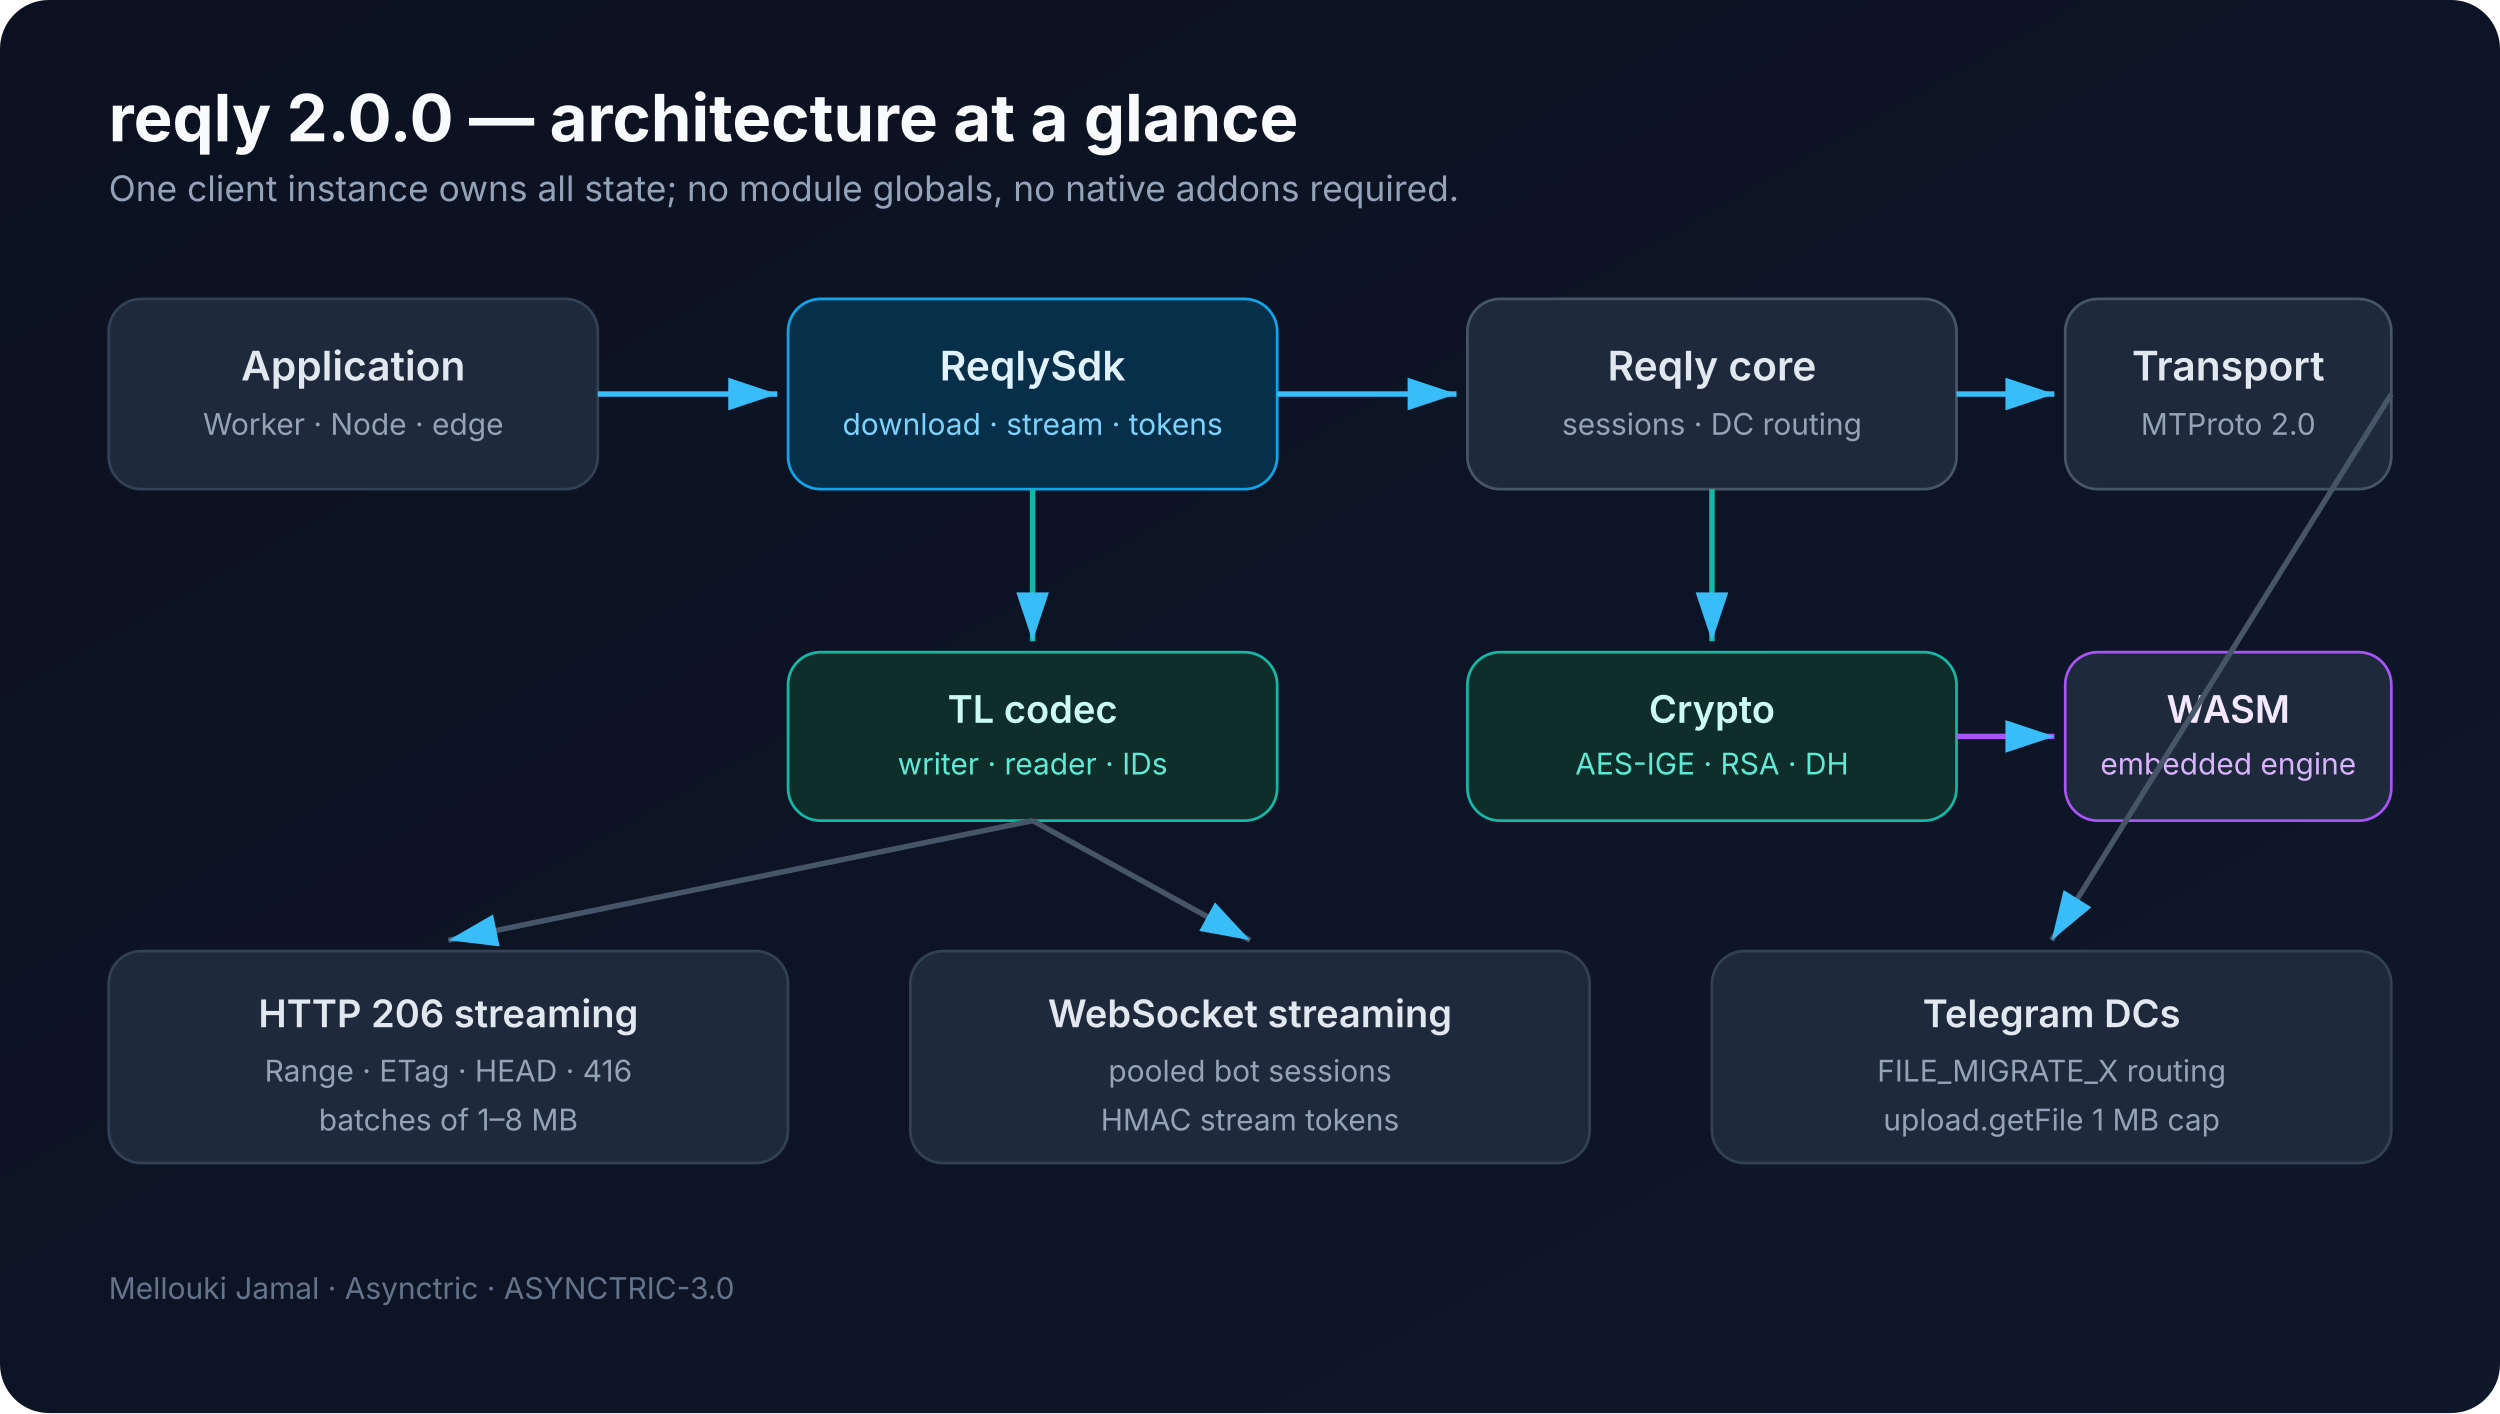
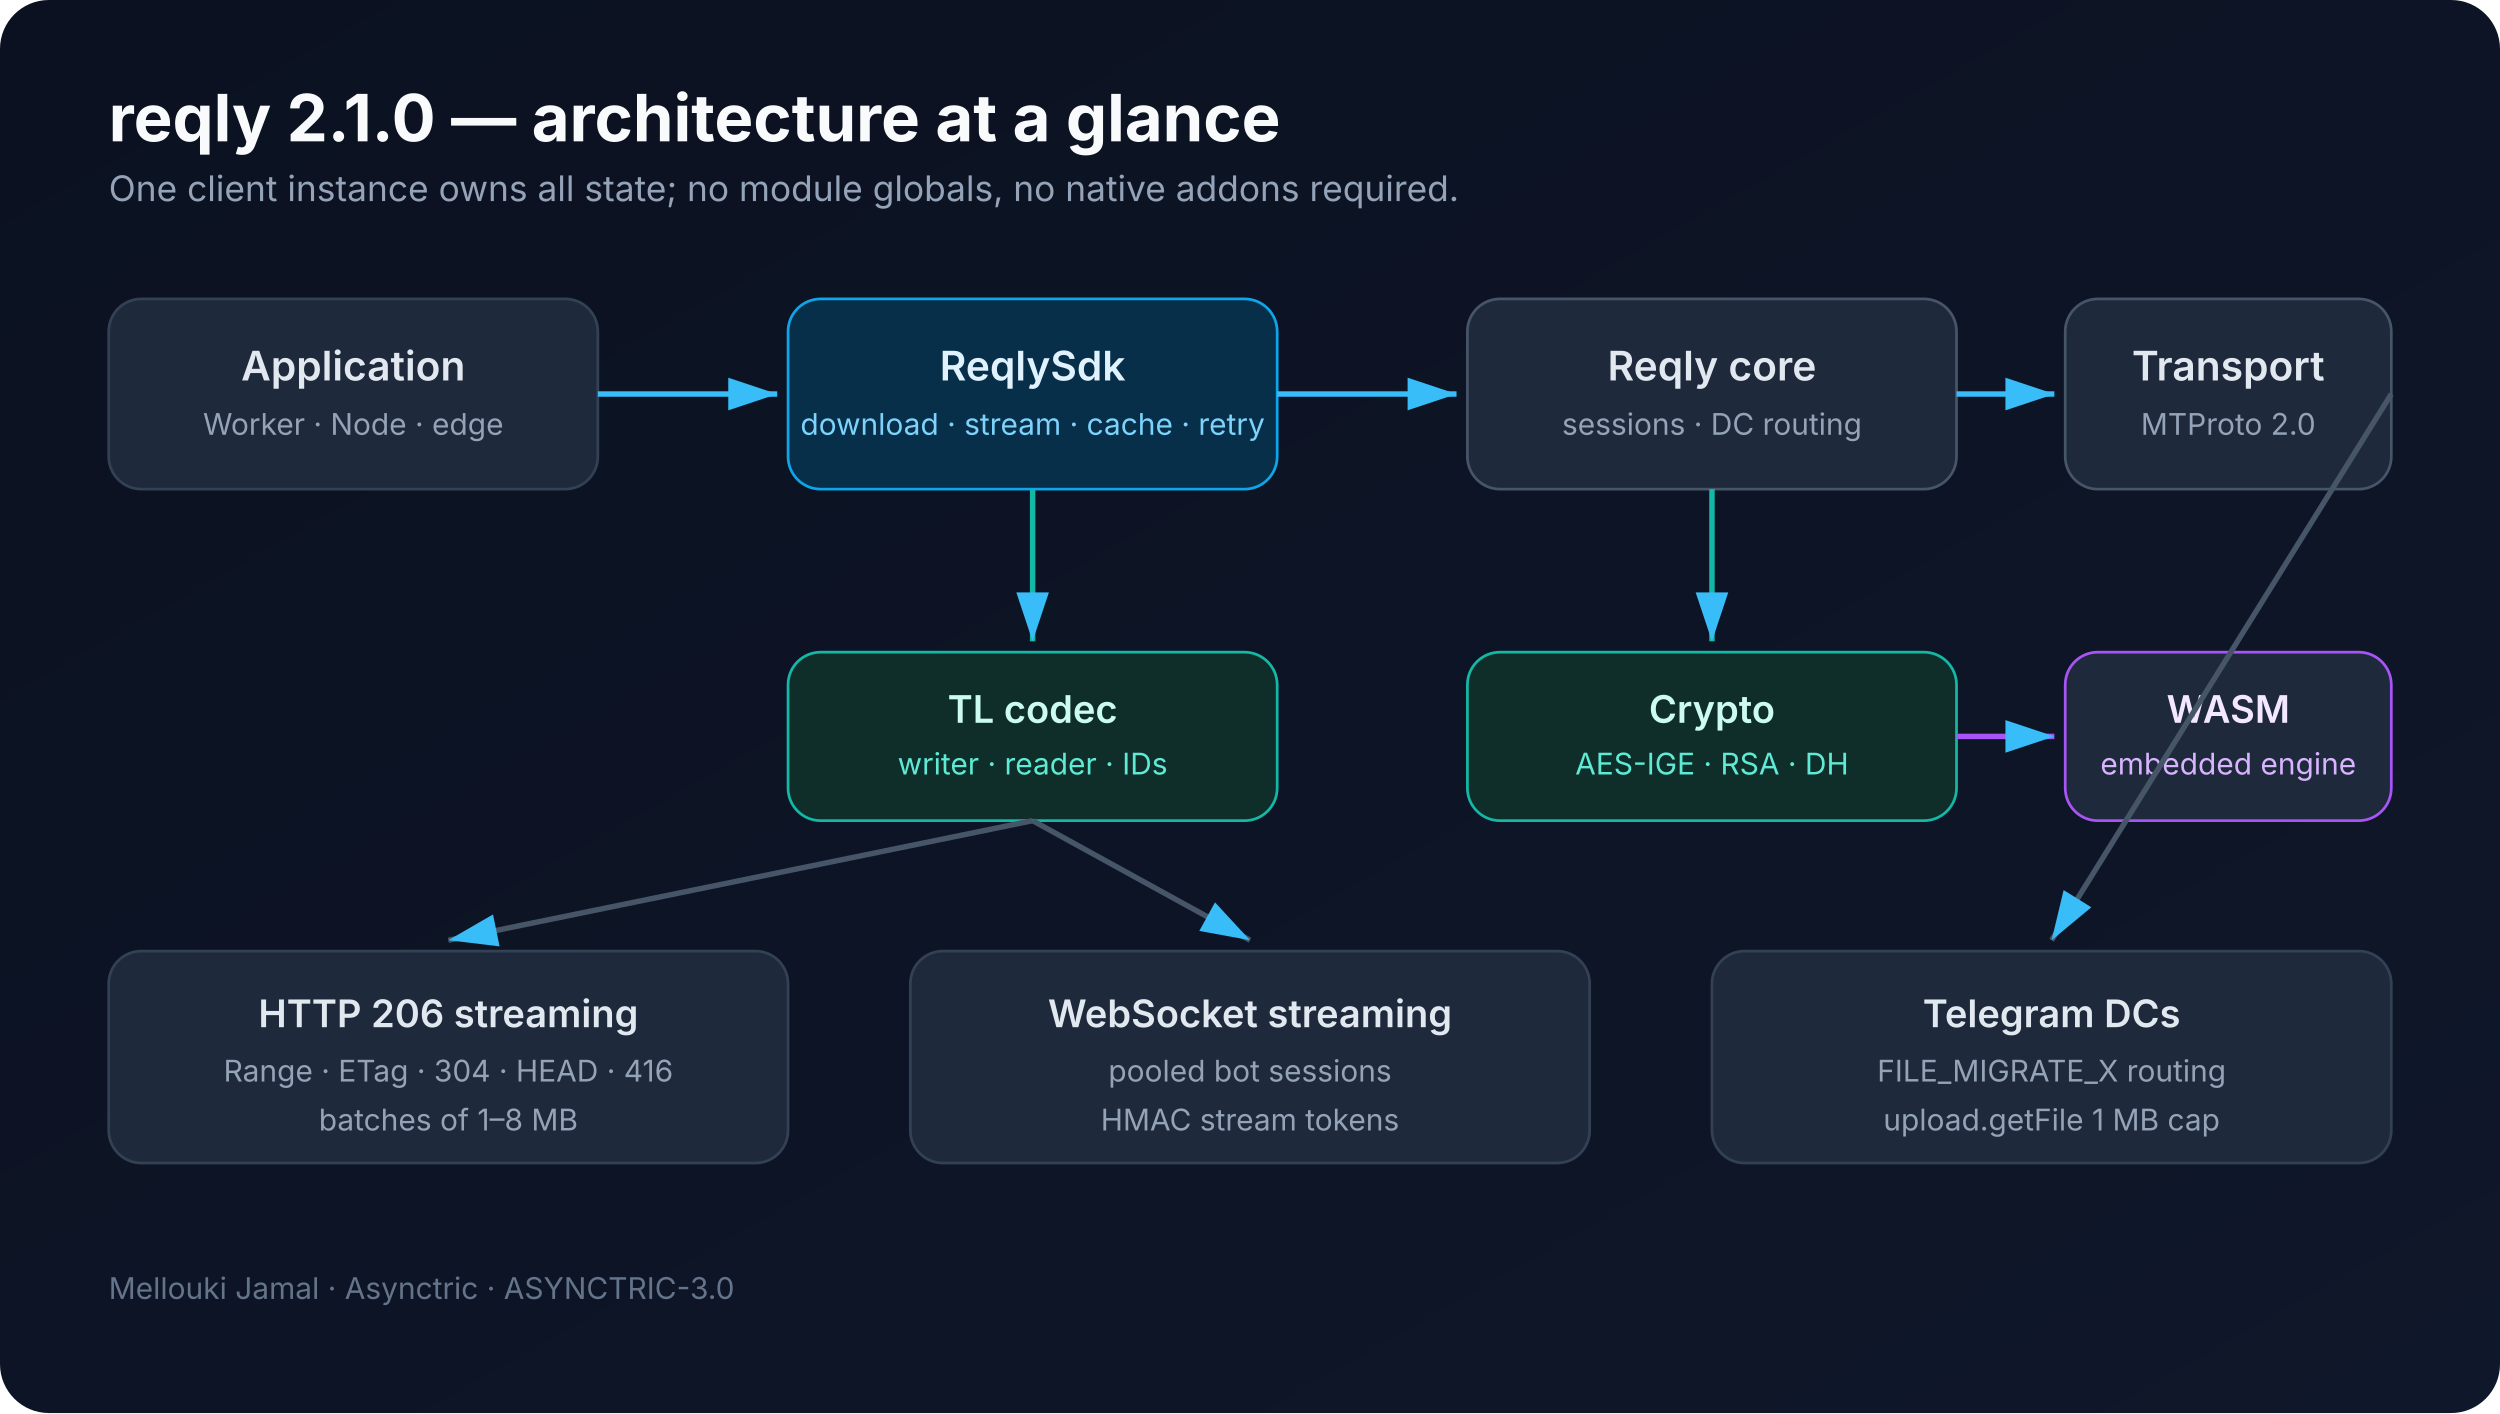
<svg xmlns="http://www.w3.org/2000/svg" viewBox="0 0 920 520" width="920" height="520" role="img" aria-labelledby="title desc">
  <defs>
    <linearGradient id="bg2" x1="0" y1="0" x2="1" y2="1">
      <stop offset="0" stop-color="#0b1120" />
      <stop offset="1" stop-color="#0f172a" />
    </linearGradient>
    <marker id="arrow" markerWidth="10" markerHeight="10" refX="9" refY="3" orient="auto" markerUnits="strokeWidth">
      <path d="M0,0 L0,6 L9,3 z" fill="#38bdf8" />
    </marker>
  </defs>
  <rect width="920" height="520" rx="18" fill="url(#bg2)" />
-   <text x="40" y="52" fill="#f8fafc" font-family="Inter, system-ui, sans-serif" font-size="24" font-weight="700">reqly 2.0.0 — architecture at a glance</text>
+   <text x="40" y="52" fill="#f8fafc" font-family="Inter, system-ui, sans-serif" font-size="24" font-weight="700">reqly 2.1.0 — architecture at a glance</text>
  <text x="40" y="74" fill="#94a3b8" font-family="Inter, system-ui, sans-serif" font-size="13">One client instance owns all state; no module globals, no native addons required.</text>
  <g font-family="Inter, system-ui, sans-serif">
    <rect x="40" y="110" width="180" height="70" rx="12" fill="#1e293b" stroke="#334155" />
    <text x="130" y="140" fill="#e2e8f0" font-size="15" font-weight="600" text-anchor="middle">Application</text>
    <text x="130" y="160" fill="#94a3b8" font-size="11" text-anchor="middle">Worker · Node · edge</text>
    <rect x="290" y="110" width="180" height="70" rx="12" fill="#082f49" stroke="#0ea5e9" />
    <text x="380" y="140" fill="#e0f2fe" font-size="15" font-weight="600" text-anchor="middle">ReqlySdk</text>
-     <text x="380" y="160" fill="#7dd3fc" font-size="11" text-anchor="middle">download · stream · tokens</text>
+     <text x="380" y="160" fill="#7dd3fc" font-size="11" text-anchor="middle">download · stream · cache · retry</text>
    <rect x="540" y="110" width="180" height="70" rx="12" fill="#1e293b" stroke="#475569" />
    <text x="630" y="140" fill="#e2e8f0" font-size="15" font-weight="600" text-anchor="middle">Reqly core</text>
    <text x="630" y="160" fill="#94a3b8" font-size="11" text-anchor="middle">sessions · DC routing</text>
    <rect x="760" y="110" width="120" height="70" rx="12" fill="#1e293b" stroke="#475569" />
    <text x="820" y="140" fill="#e2e8f0" font-size="15" font-weight="600" text-anchor="middle">Transport</text>
    <text x="820" y="160" fill="#94a3b8" font-size="11" text-anchor="middle">MTProto 2.0</text>
    <line x1="220" y1="145" x2="286" y2="145" stroke="#38bdf8" stroke-width="2" marker-end="url(#arrow)" />
    <line x1="470" y1="145" x2="536" y2="145" stroke="#38bdf8" stroke-width="2" marker-end="url(#arrow)" />
    <line x1="720" y1="145" x2="756" y2="145" stroke="#38bdf8" stroke-width="2" marker-end="url(#arrow)" />
  </g>
  <g font-family="Inter, system-ui, sans-serif">
    <rect x="290" y="240" width="180" height="62" rx="12" fill="#0f2e2a" stroke="#14b8a6" />
    <text x="380" y="266" fill="#ccfbf1" font-size="14" font-weight="600" text-anchor="middle">TL codec</text>
    <text x="380" y="285" fill="#5eead4" font-size="11" text-anchor="middle">writer · reader · IDs</text>
    <rect x="540" y="240" width="180" height="62" rx="12" fill="#0f2e2a" stroke="#14b8a6" />
    <text x="630" y="266" fill="#ccfbf1" font-size="14" font-weight="600" text-anchor="middle">Crypto</text>
    <text x="630" y="285" fill="#5eead4" font-size="11" text-anchor="middle">AES-IGE · RSA · DH</text>
    <rect x="760" y="240" width="120" height="62" rx="12" fill="#1e293b" stroke="#a855f7" />
    <text x="820" y="266" fill="#f3e8ff" font-size="14" font-weight="600" text-anchor="middle">WASM</text>
    <text x="820" y="285" fill="#d8b4fe" font-size="11" text-anchor="middle">embedded engine</text>
    <line x1="380" y1="180" x2="380" y2="236" stroke="#14b8a6" stroke-width="2" marker-end="url(#arrow)" />
    <line x1="630" y1="180" x2="630" y2="236" stroke="#14b8a6" stroke-width="2" marker-end="url(#arrow)" />
    <line x1="720" y1="271" x2="756" y2="271" stroke="#a855f7" stroke-width="2" marker-end="url(#arrow)" />
  </g>
  <g font-family="Inter, system-ui, sans-serif">
    <rect x="40" y="350" width="250" height="78" rx="12" fill="#1e293b" stroke="#334155" />
    <text x="165" y="378" fill="#e2e8f0" font-size="14" font-weight="600" text-anchor="middle">HTTP 206 streaming</text>
-     <text x="165" y="398" fill="#94a3b8" font-size="11" text-anchor="middle">Range · ETag · HEAD · 416</text>
+     <text x="165" y="398" fill="#94a3b8" font-size="11" text-anchor="middle">Range · ETag · 304 · HEAD · 416</text>
    <text x="165" y="416" fill="#94a3b8" font-size="11" text-anchor="middle">batches of 1–8 MB</text>
    <rect x="335" y="350" width="250" height="78" rx="12" fill="#1e293b" stroke="#334155" />
    <text x="460" y="378" fill="#e2e8f0" font-size="14" font-weight="600" text-anchor="middle">WebSocket streaming</text>
    <text x="460" y="398" fill="#94a3b8" font-size="11" text-anchor="middle">pooled bot sessions</text>
    <text x="460" y="416" fill="#94a3b8" font-size="11" text-anchor="middle">HMAC stream tokens</text>
    <rect x="630" y="350" width="250" height="78" rx="12" fill="#1e293b" stroke="#334155" />
    <text x="755" y="378" fill="#e2e8f0" font-size="14" font-weight="600" text-anchor="middle">Telegram DCs</text>
    <text x="755" y="398" fill="#94a3b8" font-size="11" text-anchor="middle">FILE_MIGRATE_X routing</text>
    <text x="755" y="416" fill="#94a3b8" font-size="11" text-anchor="middle">upload.getFile 1 MB cap</text>
    <line x1="380" y1="302" x2="165" y2="346" stroke="#475569" stroke-width="2" marker-end="url(#arrow)" />
    <line x1="380" y1="302" x2="460" y2="346" stroke="#475569" stroke-width="2" marker-end="url(#arrow)" />
    <line x1="880" y1="145" x2="755" y2="346" stroke="#475569" stroke-width="2" marker-end="url(#arrow)" />
  </g>
  <text x="40" y="478" fill="#64748b" font-family="Inter, system-ui, sans-serif" font-size="11">Mellouki Jamal · Asynctric · ASYNCTRIC-3.0</text>
</svg>
